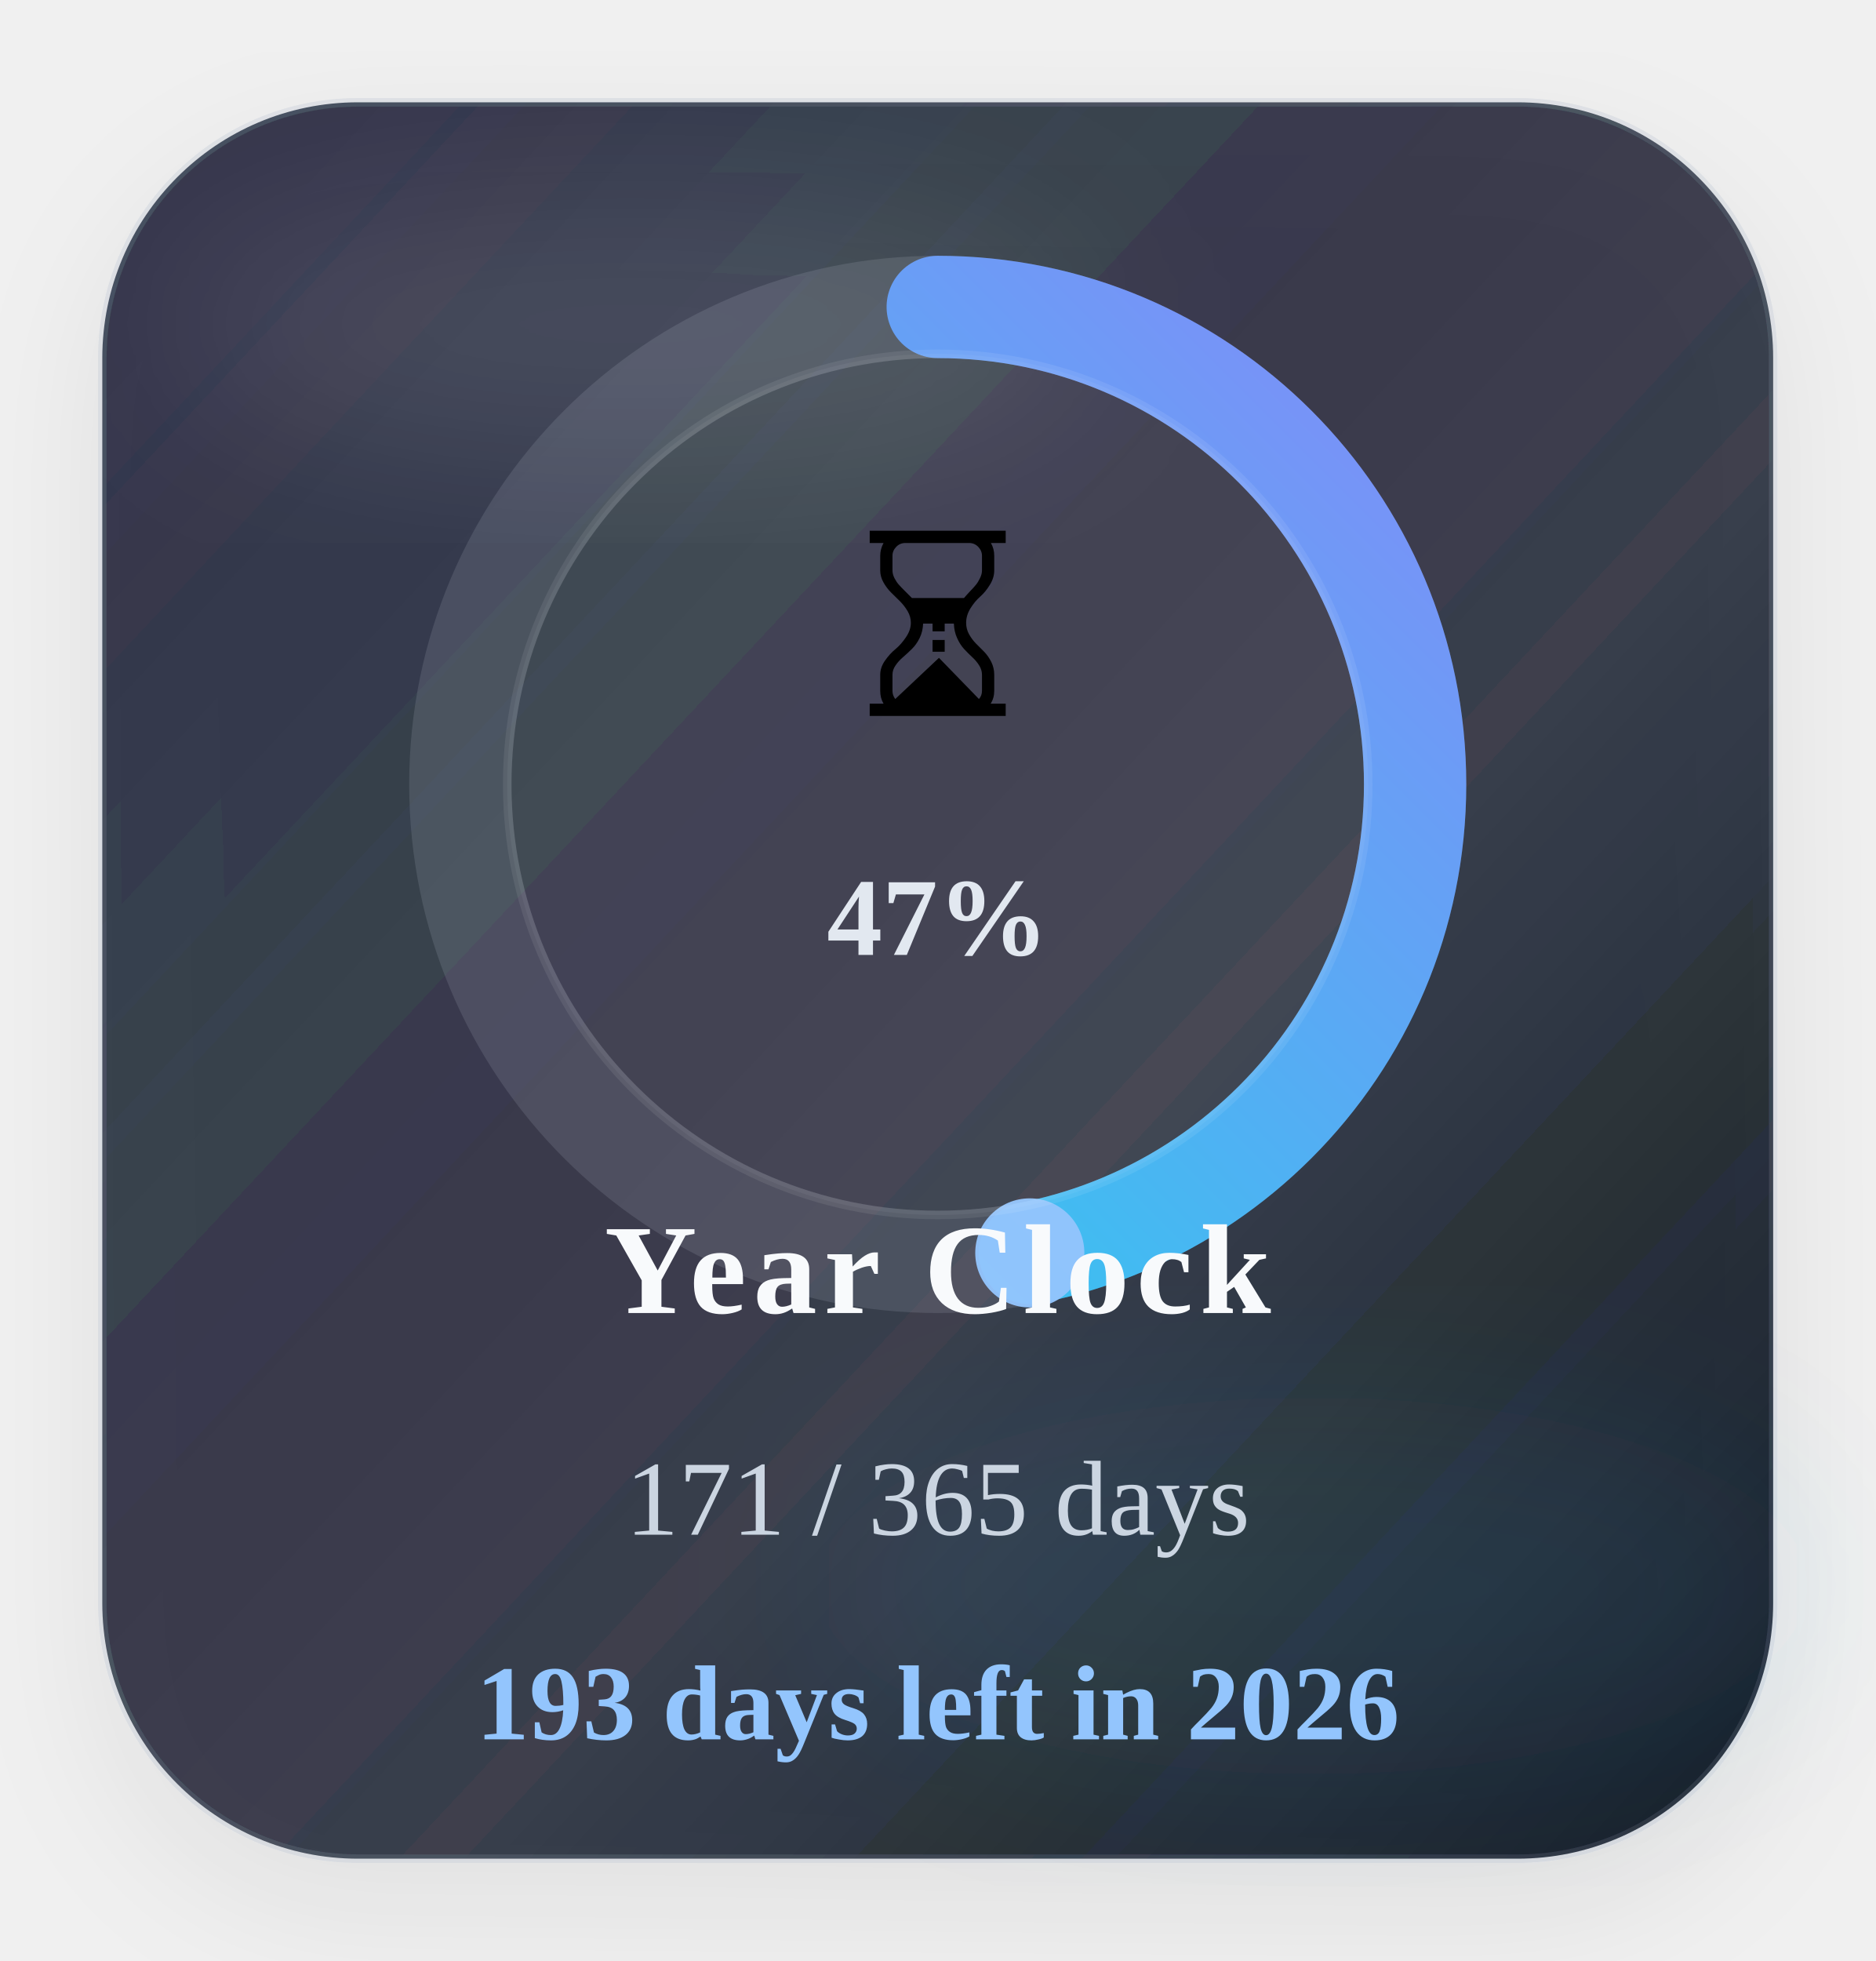
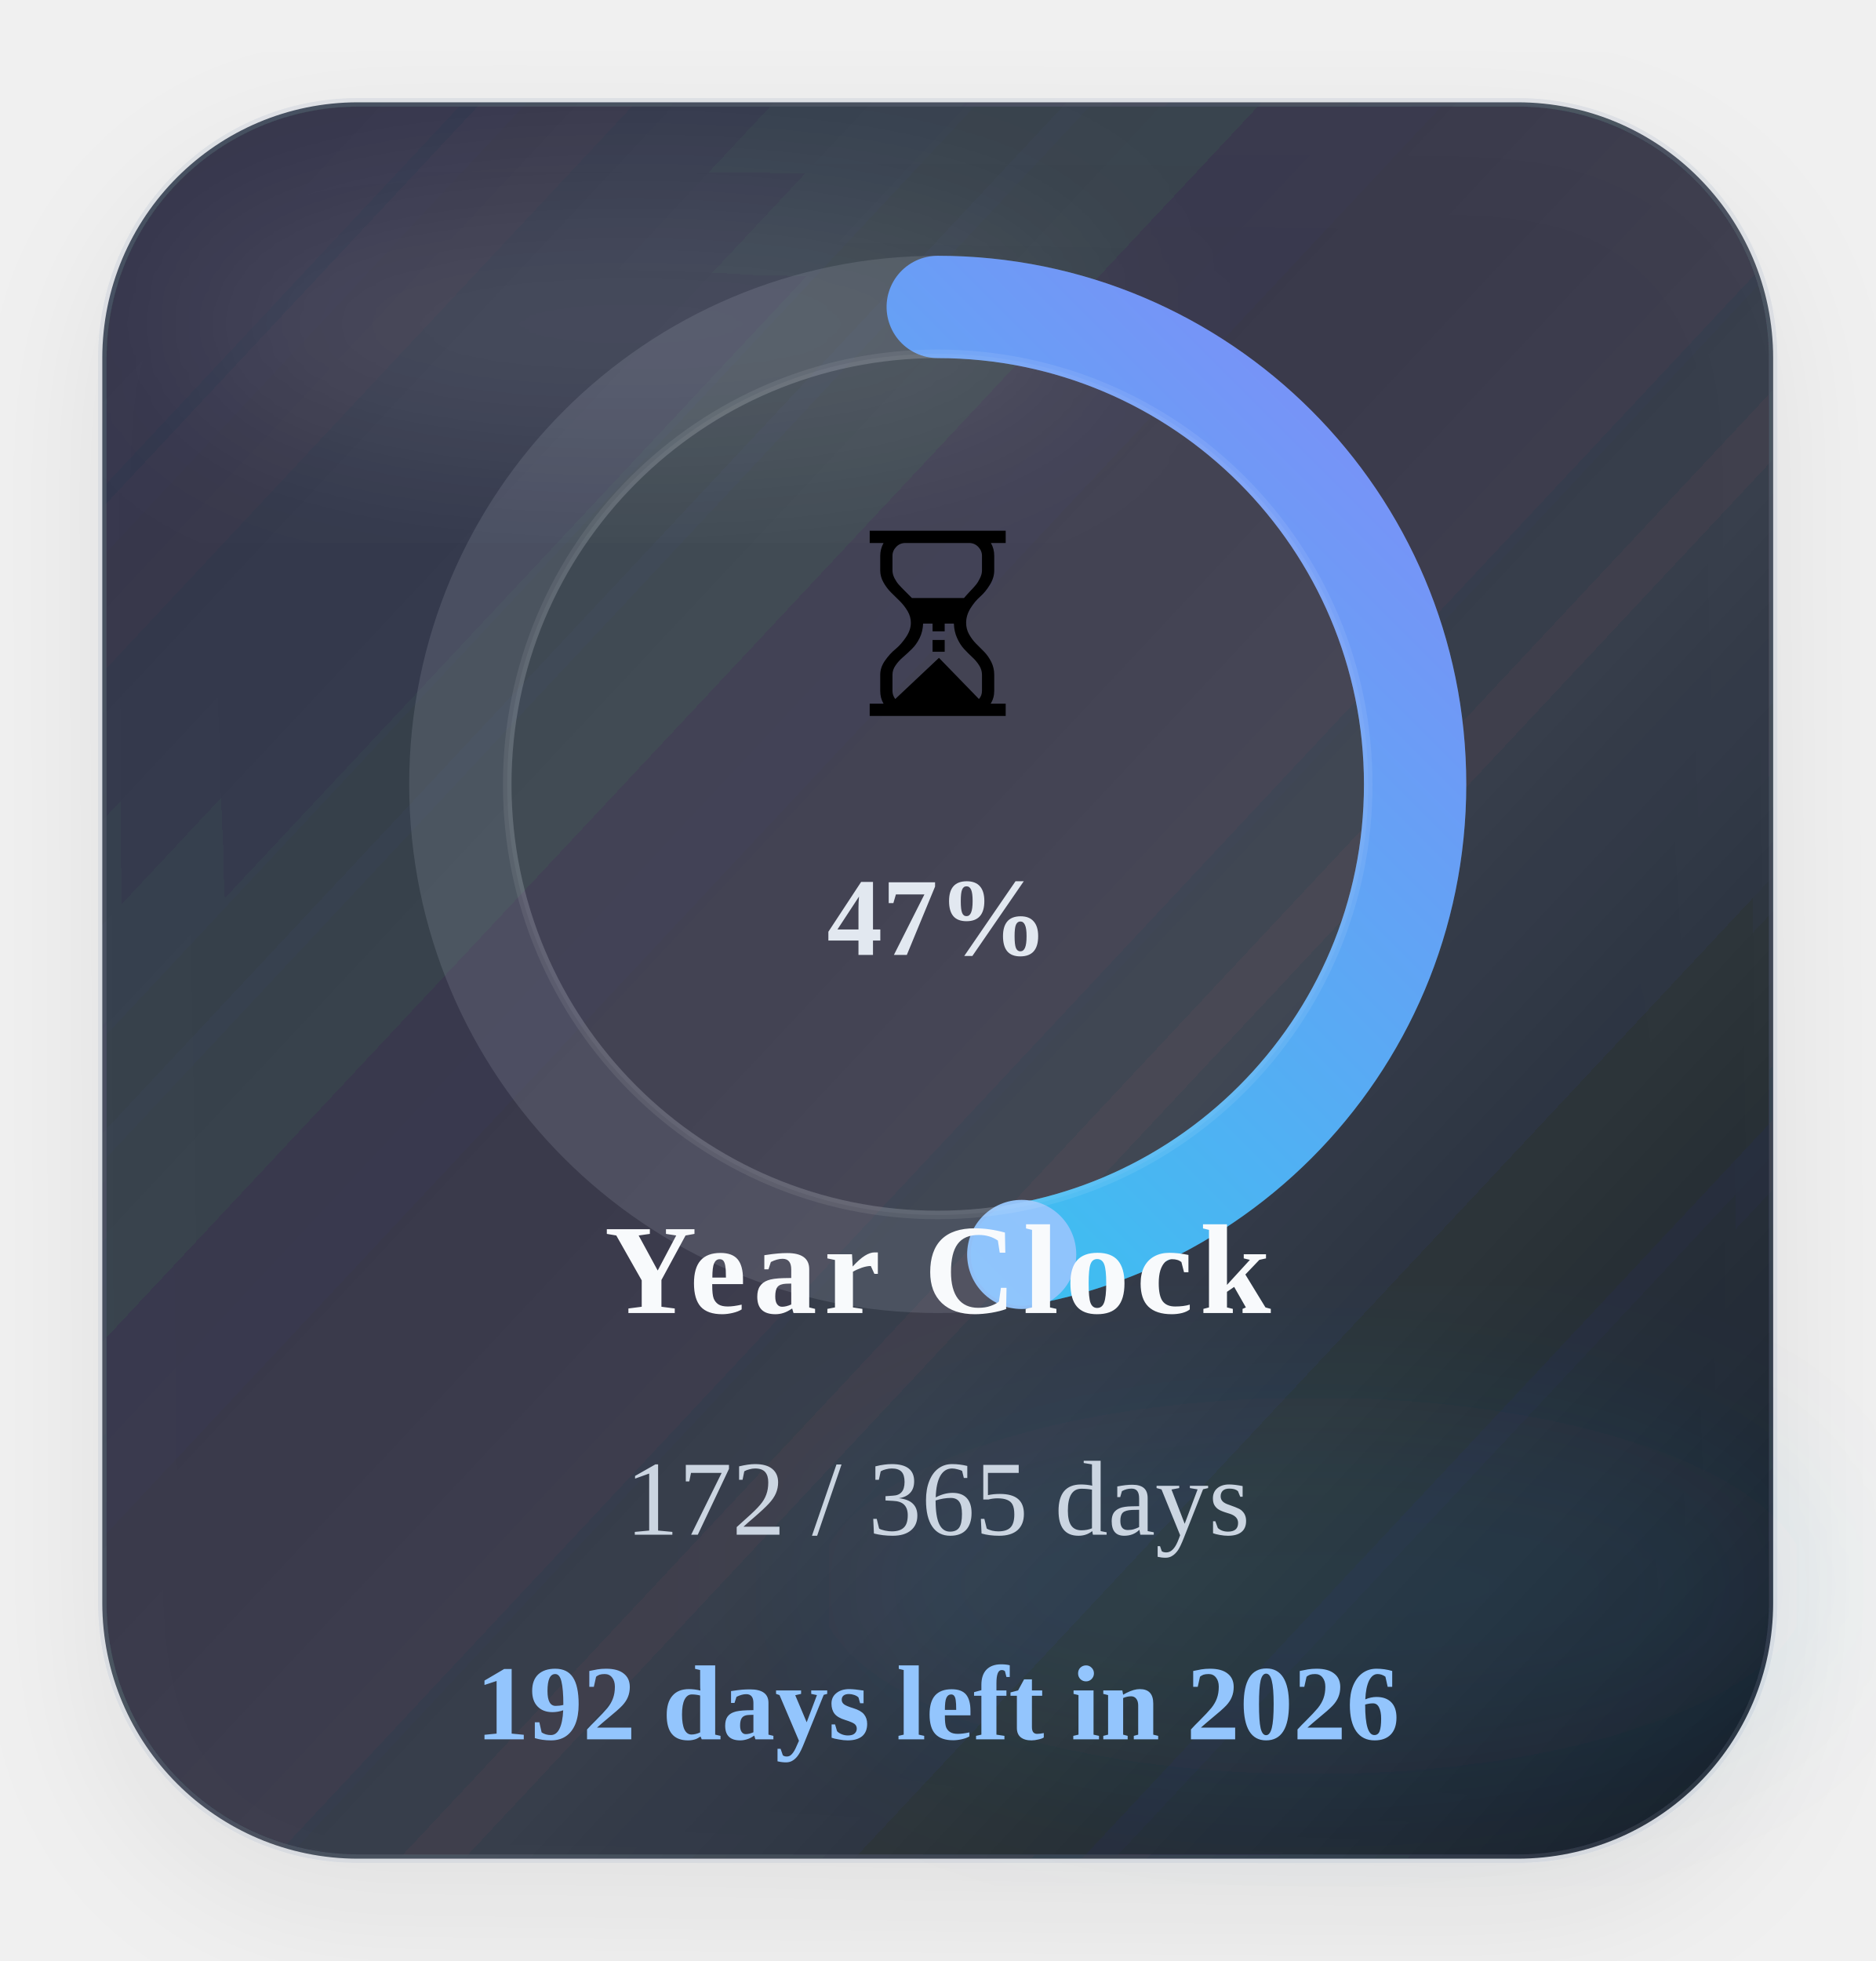
<svg xmlns="http://www.w3.org/2000/svg" width="220" height="230" viewBox="0 0 220 230" role="img" aria-label="Time progress for 2026">
  <defs>
    <linearGradient id="timeGradient" x1="0%" y1="0%" x2="100%" y2="100%">
      <stop offset="0%" stop-color="#22d3ee" />
      <stop offset="100%" stop-color="#818cf8" />
    </linearGradient>
    <linearGradient id="timeCard" x1="0%" y1="0%" x2="100%" y2="100%">
      <stop offset="0%" stop-color="#1c2537" stop-opacity="0.88" />
      <stop offset="60%" stop-color="#111827" stop-opacity="0.8" />
      <stop offset="100%" stop-color="#0b1220" stop-opacity="0.96" />
    </linearGradient>
    <filter id="timeShadow" x="-25%" y="-25%" width="150%" height="150%">
      <feDropShadow dx="0" dy="6" stdDeviation="8" flood-color="#020617" flood-opacity="0.08" />
    </filter>
    <filter id="timeBlur" x="-30%" y="-30%" width="160%" height="160%">
      <feGaussianBlur stdDeviation="10" />
    </filter>
  </defs>
  <rect x="12" y="12" width="196" height="206" rx="30" fill="url(#timeCard)" stroke="#94a3b8" stroke-opacity="0.18" filter="url(#timeShadow)" />
  <ellipse cx="74" cy="38" rx="54" ry="16" fill="#ffffff" fill-opacity="0.09" filter="url(#timeBlur)" />
  <ellipse cx="154" cy="186" rx="58" ry="22" fill="#38bdf8" fill-opacity="0.08" filter="url(#timeBlur)" />
  <circle class="ring-track" cx="110" cy="92" r="56" fill="none" stroke="#cbd5e1" stroke-opacity="0.14" stroke-width="12" />
-   <circle class="progress-ring" cx="110" cy="92" r="56" fill="none" stroke="url(#timeGradient)" stroke-width="12" stroke-linecap="round" stroke-dasharray="351.86" stroke-dashoffset="186.79" data-target-offset="186.79" data-ring-length="351.86" transform="rotate(-90 110 92)" />
-   <circle class="progress-endcap" cx="120.80" cy="146.95" r="6.4" fill="#93c5fd" fill-opacity="0.96" data-center-x="110" data-center-y="92" data-radius="56" data-target-angle="78.8843" />
+   <circle class="progress-ring" cx="110" cy="92" r="56" fill="none" stroke="url(#timeGradient)" stroke-width="12" stroke-linecap="round" stroke-dasharray="351.86" stroke-dashoffset="185.83" data-target-offset="185.83" data-ring-length="351.86" transform="rotate(-90 110 92)" />
+   <circle class="progress-endcap" cx="119.85" cy="147.13" r="6.4" fill="#93c5fd" fill-opacity="0.96" data-center-x="110" data-center-y="92" data-radius="56" data-target-angle="79.8706" />
  <circle class="ring-core" cx="110" cy="92" r="50.5" fill="#ffffff" fill-opacity="0.05" stroke="#ffffff" stroke-opacity="0.08" />
  <text class="progress-emoji" x="110" y="84" text-anchor="middle" font-size="30">⏳</text>
  <text class="progress-percent" x="110" y="112" text-anchor="middle" font-size="13" font-weight="700" fill="#e2e8f0">47%</text>
  <text class="progress-label" x="110" y="154" text-anchor="middle" font-size="15" font-weight="700" letter-spacing="0.8" fill="#f8fafc">Year Clock</text>
-   <text class="progress-value" x="110" y="180" text-anchor="middle" font-size="12.5" fill="#cbd5e1">171 / 365 days</text>
-   <text class="progress-status" data-status-state="remaining" x="110" y="204" text-anchor="middle" font-size="12.5" font-weight="700" fill="#93c5fd">193 days left in 2026</text>
+   <text class="progress-value" x="110" y="180" text-anchor="middle" font-size="12.5" fill="#cbd5e1">172 / 365 days</text>
+   <text class="progress-status" data-status-state="remaining" x="110" y="204" text-anchor="middle" font-size="12.5" font-weight="700" fill="#93c5fd">192 days left in 2026</text>
</svg>
